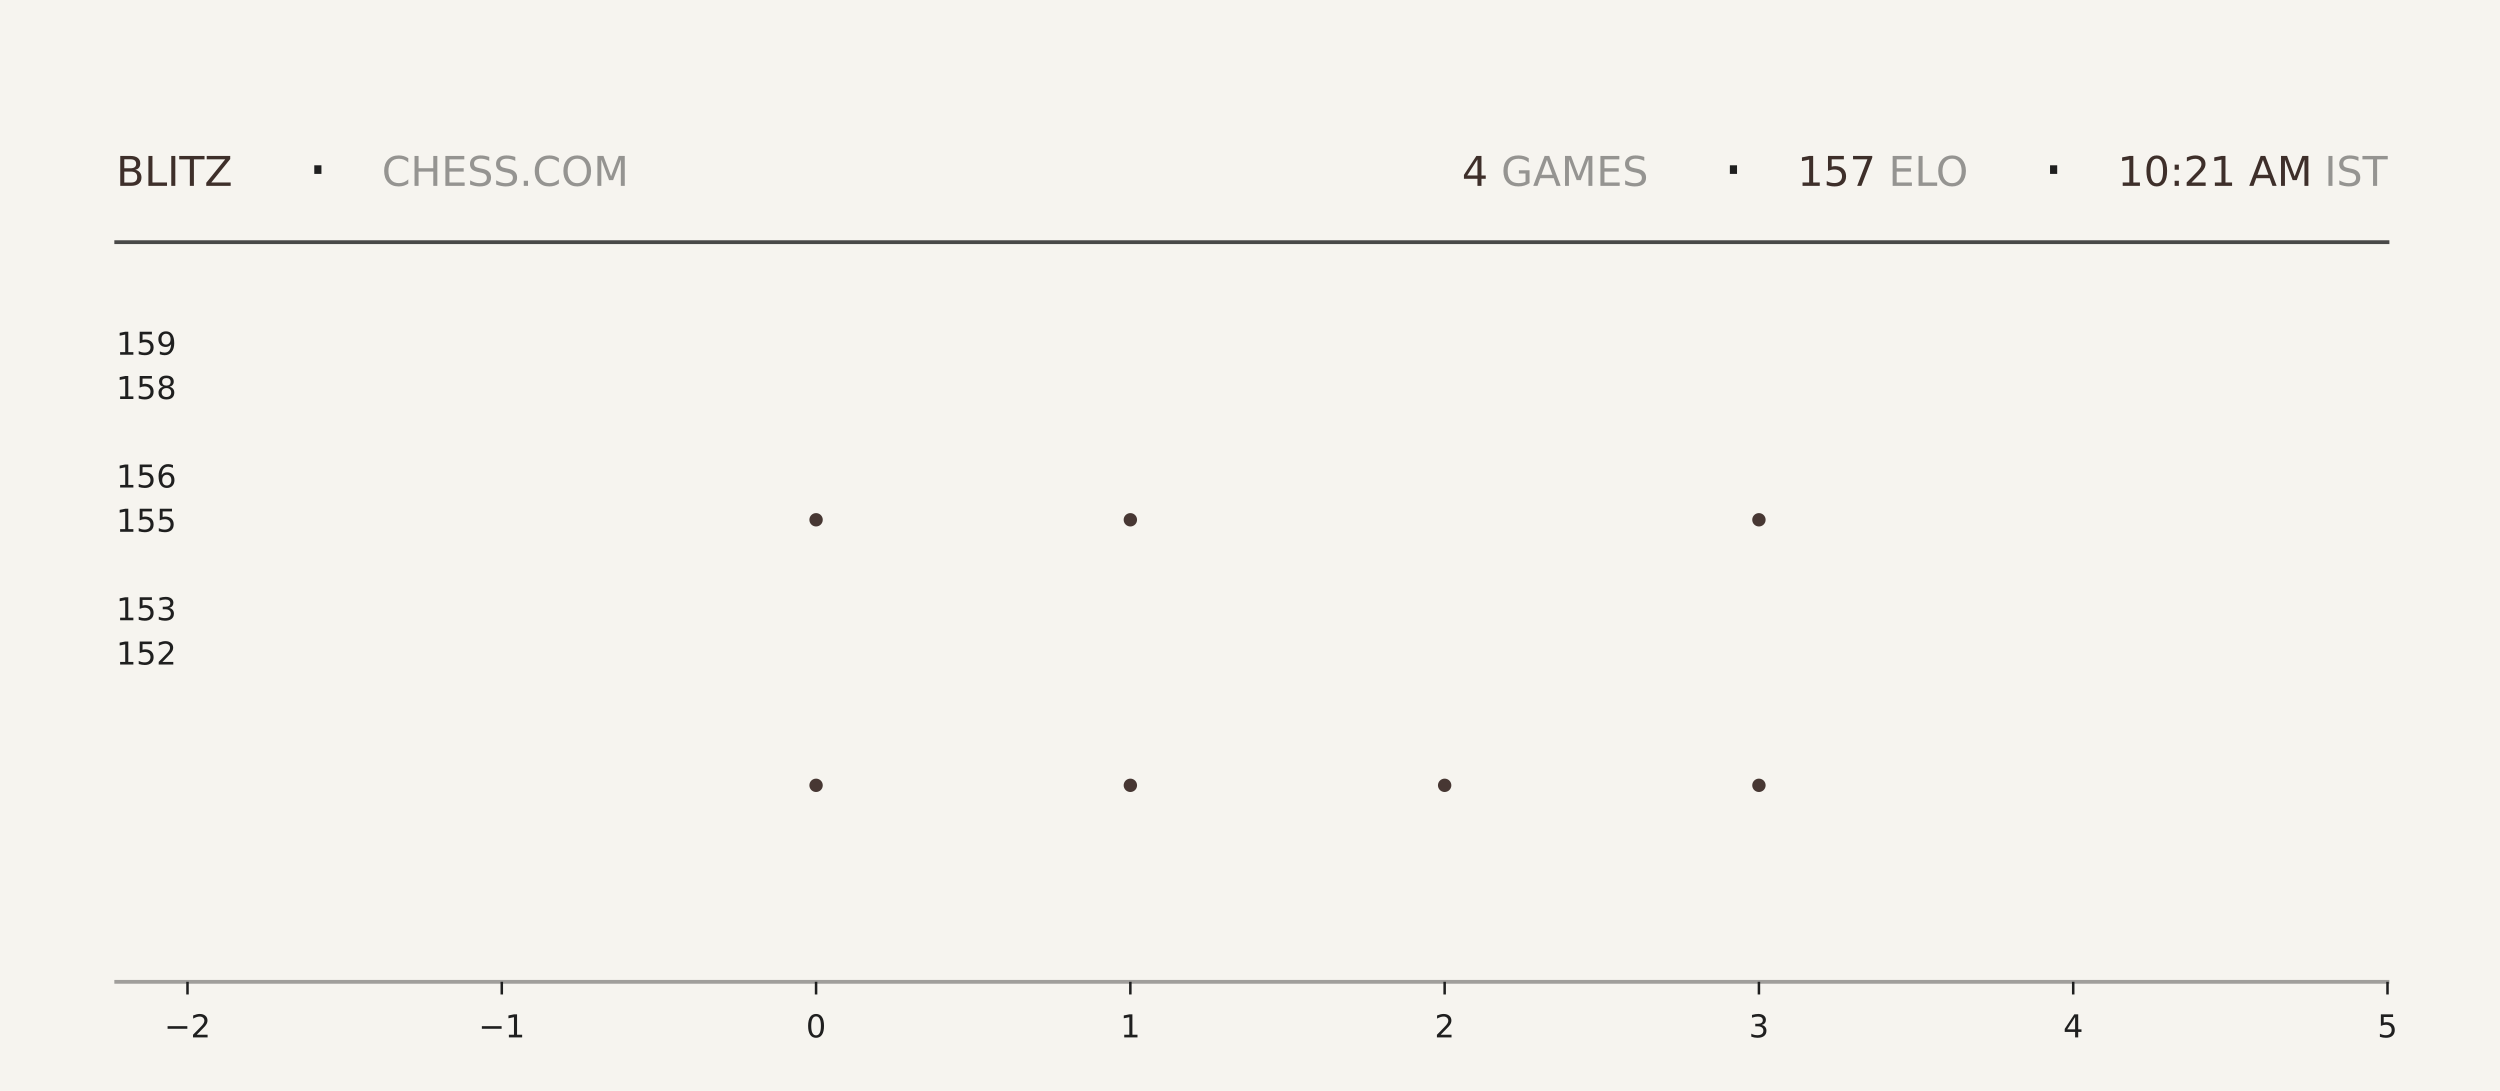
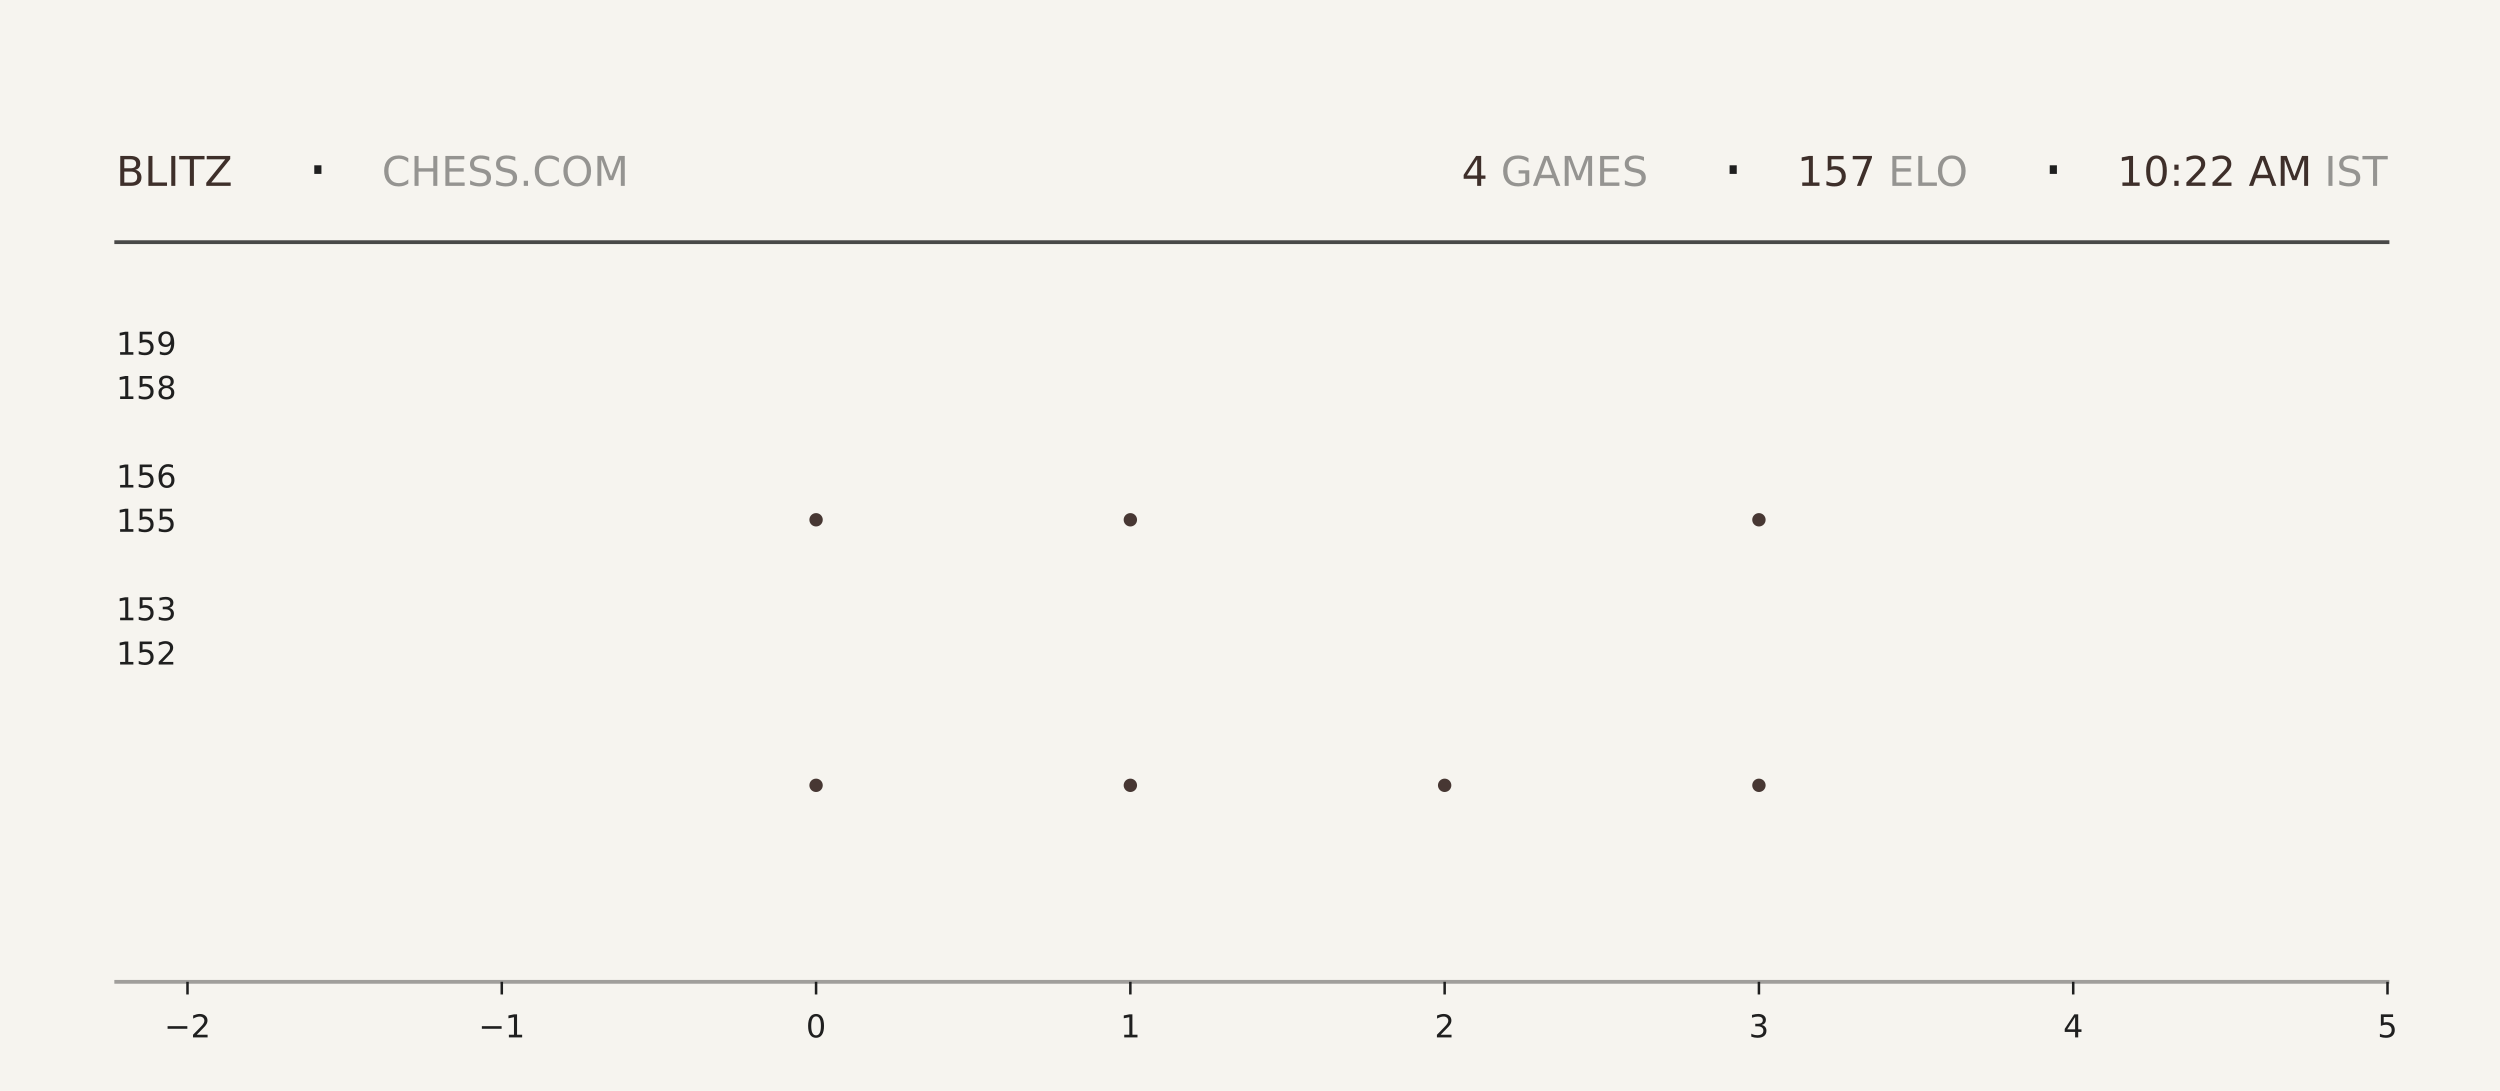
<svg xmlns="http://www.w3.org/2000/svg" xmlns:xlink="http://www.w3.org/1999/xlink" width="792pt" height="345.6pt" viewBox="0 0 792 345.6" version="1.1">
  <defs>
    <style type="text/css">*{stroke-linejoin: round; stroke-linecap: butt}</style>
  </defs>
  <g id="figure_1">
    <g id="patch_1">
      <path d="M 0 345.6  L 792 345.6  L 792 0  L 0 0  z " style="fill: #f6f4ef" />
    </g>
    <g id="axes_1">
      <g id="patch_2">
        <path d="M 59.4 311.04  L 756.36 311.04  L 756.36 103.68  L 59.4 103.68  z " style="fill: #f6f4ef" />
      </g>
      <g id="PathCollection_1">
        <defs>
-           <path id="mda144b51c4" d="M 0 2.121  C 0.563 2.121 1.102 1.898 1.5 1.5  C 1.898 1.102 2.121 0.563 2.121 0  C 2.121 -0.563 1.898 -1.102 1.5 -1.5  C 1.102 -1.898 0.563 -2.121 0 -2.121  C -0.563 -2.121 -1.102 -1.898 -1.5 -1.5  C -1.898 -1.102 -2.121 -0.563 -2.121 0  C -2.121 0.563 -1.898 1.102 -1.5 1.5  C -1.102 1.898 -0.563 2.121 0 2.121  z " />
-         </defs>
-         <g clip-path="url(#p0195504497)">
-           <use xlink:href="#mda144b51c4" x="258.531" y="248.79" style="fill: #3e2f2a; fill-opacity: 0.95" />
-           <use xlink:href="#mda144b51c4" x="258.531" y="164.668" style="fill: #3e2f2a; fill-opacity: 0.95" />
+           <path id="m19f798ebb9" d="M 0 2.121  C 0.563 2.121 1.102 1.898 1.5 1.5  C 1.898 1.102 2.121 0.563 2.121 0  C 2.121 -0.563 1.898 -1.102 1.5 -1.5  C 1.102 -1.898 0.563 -2.121 0 -2.121  C -0.563 -2.121 -1.102 -1.898 -1.5 -1.5  C -1.898 -1.102 -2.121 -0.563 -2.121 0  C -2.121 0.563 -1.898 1.102 -1.5 1.5  C -1.102 1.898 -0.563 2.121 0 2.121  z " />
+         </defs>
+         <g clip-path="url(#pb2c9137f5b)">
+           <use xlink:href="#m19f798ebb9" x="258.531" y="248.79" style="fill: #3e2f2a; fill-opacity: 0.95" />
+           <use xlink:href="#m19f798ebb9" x="258.531" y="164.668" style="fill: #3e2f2a; fill-opacity: 0.95" />
        </g>
      </g>
      <g id="PathCollection_2">
-         <g clip-path="url(#p0195504497)">
-           <use xlink:href="#mda144b51c4" x="358.097" y="248.79" style="fill: #3e2f2a; fill-opacity: 0.95" />
-           <use xlink:href="#mda144b51c4" x="358.097" y="164.668" style="fill: #3e2f2a; fill-opacity: 0.95" />
-           <use xlink:href="#mda144b51c4" x="358.097" y="80.547" style="fill: #3e2f2a; fill-opacity: 0.95" />
+         <g clip-path="url(#pb2c9137f5b)">
+           <use xlink:href="#m19f798ebb9" x="358.097" y="248.79" style="fill: #3e2f2a; fill-opacity: 0.95" />
+           <use xlink:href="#m19f798ebb9" x="358.097" y="164.668" style="fill: #3e2f2a; fill-opacity: 0.95" />
+           <use xlink:href="#m19f798ebb9" x="358.097" y="80.547" style="fill: #3e2f2a; fill-opacity: 0.95" />
        </g>
      </g>
      <g id="PathCollection_3">
-         <g clip-path="url(#p0195504497)">
-           <use xlink:href="#mda144b51c4" x="457.663" y="248.79" style="fill: #3e2f2a; fill-opacity: 0.95" />
+         <g clip-path="url(#pb2c9137f5b)">
+           <use xlink:href="#m19f798ebb9" x="457.663" y="248.79" style="fill: #3e2f2a; fill-opacity: 0.95" />
        </g>
      </g>
      <g id="PathCollection_4">
-         <g clip-path="url(#p0195504497)">
-           <use xlink:href="#mda144b51c4" x="557.229" y="248.79" style="fill: #3e2f2a; fill-opacity: 0.95" />
-           <use xlink:href="#mda144b51c4" x="557.229" y="164.668" style="fill: #3e2f2a; fill-opacity: 0.95" />
-           <use xlink:href="#mda144b51c4" x="557.229" y="80.547" style="fill: #3e2f2a; fill-opacity: 0.95" />
+         <g clip-path="url(#pb2c9137f5b)">
+           <use xlink:href="#m19f798ebb9" x="557.229" y="248.79" style="fill: #3e2f2a; fill-opacity: 0.95" />
+           <use xlink:href="#m19f798ebb9" x="557.229" y="164.668" style="fill: #3e2f2a; fill-opacity: 0.95" />
+           <use xlink:href="#m19f798ebb9" x="557.229" y="80.547" style="fill: #3e2f2a; fill-opacity: 0.95" />
        </g>
      </g>
      <g id="matplotlib.axis_1">
        <g id="xtick_1">
          <g id="line2d_1">
            <defs>
-               <path id="m17674856f7" d="M 0 0  L 0 4  " style="stroke: #1f1f1f; stroke-width: 0.8" />
+               <path id="mc0fc412776" d="M 0 0  L 0 4  " style="stroke: #1f1f1f; stroke-width: 0.8" />
            </defs>
            <g>
-               <use xlink:href="#m17674856f7" x="59.4" y="311.04" style="fill: #1f1f1f; stroke: #1f1f1f; stroke-width: 0.8" />
+               <use xlink:href="#mc0fc412776" x="59.4" y="311.04" style="fill: #1f1f1f; stroke: #1f1f1f; stroke-width: 0.8" />
            </g>
          </g>
          <g id="text_1">
            <g style="fill: #1f1f1f" transform="translate(52.02891 328.6384) scale(0.1 -0.1)">
              <defs>
                <path id="DejaVuSans-2212" d="M 678 2272  L 4684 2272  L 4684 1741  L 678 1741  L 678 2272  z " transform="scale(0.015625)" />
                <path id="DejaVuSans-32" d="M 1228 531  L 3431 531  L 3431 0  L 469 0  L 469 531  Q 828 903 1448 1529  Q 2069 2156 2228 2338  Q 2531 2678 2651 2914  Q 2772 3150 2772 3378  Q 2772 3750 2511 3984  Q 2250 4219 1831 4219  Q 1534 4219 1204 4116  Q 875 4013 500 3803  L 500 4441  Q 881 4594 1212 4672  Q 1544 4750 1819 4750  Q 2544 4750 2975 4387  Q 3406 4025 3406 3419  Q 3406 3131 3298 2873  Q 3191 2616 2906 2266  Q 2828 2175 2409 1742  Q 1991 1309 1228 531  z " transform="scale(0.015625)" />
              </defs>
              <use xlink:href="#DejaVuSans-2212" />
              <use xlink:href="#DejaVuSans-32" transform="translate(83.78906 0)" />
            </g>
          </g>
        </g>
        <g id="xtick_2">
          <g id="line2d_2">
            <g>
-               <use xlink:href="#m17674856f7" x="158.966" y="311.04" style="fill: #1f1f1f; stroke: #1f1f1f; stroke-width: 0.8" />
+               <use xlink:href="#mc0fc412776" x="158.966" y="311.04" style="fill: #1f1f1f; stroke: #1f1f1f; stroke-width: 0.8" />
            </g>
          </g>
          <g id="text_2">
            <g style="fill: #1f1f1f" transform="translate(151.5946 328.6384) scale(0.1 -0.1)">
              <defs>
                <path id="DejaVuSans-31" d="M 794 531  L 1825 531  L 1825 4091  L 703 3866  L 703 4441  L 1819 4666  L 2450 4666  L 2450 531  L 3481 531  L 3481 0  L 794 0  L 794 531  z " transform="scale(0.015625)" />
              </defs>
              <use xlink:href="#DejaVuSans-2212" />
              <use xlink:href="#DejaVuSans-31" transform="translate(83.78906 0)" />
            </g>
          </g>
        </g>
        <g id="xtick_3">
          <g id="line2d_3">
            <g>
-               <use xlink:href="#m17674856f7" x="258.531" y="311.04" style="fill: #1f1f1f; stroke: #1f1f1f; stroke-width: 0.8" />
+               <use xlink:href="#mc0fc412776" x="258.531" y="311.04" style="fill: #1f1f1f; stroke: #1f1f1f; stroke-width: 0.8" />
            </g>
          </g>
          <g id="text_3">
            <g style="fill: #1f1f1f" transform="translate(255.3502 328.6384) scale(0.1 -0.1)">
              <defs>
                <path id="DejaVuSans-30" d="M 2034 4250  Q 1547 4250 1301 3770  Q 1056 3291 1056 2328  Q 1056 1369 1301 889  Q 1547 409 2034 409  Q 2525 409 2770 889  Q 3016 1369 3016 2328  Q 3016 3291 2770 3770  Q 2525 4250 2034 4250  z M 2034 4750  Q 2819 4750 3233 4129  Q 3647 3509 3647 2328  Q 3647 1150 3233 529  Q 2819 -91 2034 -91  Q 1250 -91 836 529  Q 422 1150 422 2328  Q 422 3509 836 4129  Q 1250 4750 2034 4750  z " transform="scale(0.015625)" />
              </defs>
              <use xlink:href="#DejaVuSans-30" />
            </g>
          </g>
        </g>
        <g id="xtick_4">
          <g id="line2d_4">
            <g>
-               <use xlink:href="#m17674856f7" x="358.097" y="311.04" style="fill: #1f1f1f; stroke: #1f1f1f; stroke-width: 0.8" />
+               <use xlink:href="#mc0fc412776" x="358.097" y="311.04" style="fill: #1f1f1f; stroke: #1f1f1f; stroke-width: 0.8" />
            </g>
          </g>
          <g id="text_4">
            <g style="fill: #1f1f1f" transform="translate(354.9159 328.6384) scale(0.1 -0.1)">
              <use xlink:href="#DejaVuSans-31" />
            </g>
          </g>
        </g>
        <g id="xtick_5">
          <g id="line2d_5">
            <g>
-               <use xlink:href="#m17674856f7" x="457.663" y="311.04" style="fill: #1f1f1f; stroke: #1f1f1f; stroke-width: 0.8" />
+               <use xlink:href="#mc0fc412776" x="457.663" y="311.04" style="fill: #1f1f1f; stroke: #1f1f1f; stroke-width: 0.8" />
            </g>
          </g>
          <g id="text_5">
            <g style="fill: #1f1f1f" transform="translate(454.4816 328.6384) scale(0.1 -0.1)">
              <use xlink:href="#DejaVuSans-32" />
            </g>
          </g>
        </g>
        <g id="xtick_6">
          <g id="line2d_6">
            <g>
-               <use xlink:href="#m17674856f7" x="557.229" y="311.04" style="fill: #1f1f1f; stroke: #1f1f1f; stroke-width: 0.8" />
+               <use xlink:href="#mc0fc412776" x="557.229" y="311.04" style="fill: #1f1f1f; stroke: #1f1f1f; stroke-width: 0.8" />
            </g>
          </g>
          <g id="text_6">
            <g style="fill: #1f1f1f" transform="translate(554.0473 328.6384) scale(0.1 -0.1)">
              <defs>
                <path id="DejaVuSans-33" d="M 2597 2516  Q 3050 2419 3304 2112  Q 3559 1806 3559 1356  Q 3559 666 3084 287  Q 2609 -91 1734 -91  Q 1441 -91 1130 -33  Q 819 25 488 141  L 488 750  Q 750 597 1062 519  Q 1375 441 1716 441  Q 2309 441 2620 675  Q 2931 909 2931 1356  Q 2931 1769 2642 2001  Q 2353 2234 1838 2234  L 1294 2234  L 1294 2753  L 1863 2753  Q 2328 2753 2575 2939  Q 2822 3125 2822 3475  Q 2822 3834 2567 4026  Q 2313 4219 1838 4219  Q 1578 4219 1281 4162  Q 984 4106 628 3988  L 628 4550  Q 988 4650 1302 4700  Q 1616 4750 1894 4750  Q 2613 4750 3031 4423  Q 3450 4097 3450 3541  Q 3450 3153 3228 2886  Q 3006 2619 2597 2516  z " transform="scale(0.015625)" />
              </defs>
              <use xlink:href="#DejaVuSans-33" />
            </g>
          </g>
        </g>
        <g id="xtick_7">
          <g id="line2d_7">
            <g>
-               <use xlink:href="#m17674856f7" x="656.794" y="311.04" style="fill: #1f1f1f; stroke: #1f1f1f; stroke-width: 0.8" />
+               <use xlink:href="#mc0fc412776" x="656.794" y="311.04" style="fill: #1f1f1f; stroke: #1f1f1f; stroke-width: 0.8" />
            </g>
          </g>
          <g id="text_7">
            <g style="fill: #1f1f1f" transform="translate(653.613 328.6384) scale(0.1 -0.1)">
              <defs>
                <path id="DejaVuSans-34" d="M 2419 4116  L 825 1625  L 2419 1625  L 2419 4116  z M 2253 4666  L 3047 4666  L 3047 1625  L 3713 1625  L 3713 1100  L 3047 1100  L 3047 0  L 2419 0  L 2419 1100  L 313 1100  L 313 1709  L 2253 4666  z " transform="scale(0.015625)" />
              </defs>
              <use xlink:href="#DejaVuSans-34" />
            </g>
          </g>
        </g>
        <g id="xtick_8">
          <g id="line2d_8">
            <g>
-               <use xlink:href="#m17674856f7" x="756.36" y="311.04" style="fill: #1f1f1f; stroke: #1f1f1f; stroke-width: 0.8" />
+               <use xlink:href="#mc0fc412776" x="756.36" y="311.04" style="fill: #1f1f1f; stroke: #1f1f1f; stroke-width: 0.8" />
            </g>
          </g>
          <g id="text_8">
            <g style="fill: #1f1f1f" transform="translate(753.1788 328.6384) scale(0.1 -0.1)">
              <defs>
                <path id="DejaVuSans-35" d="M 691 4666  L 3169 4666  L 3169 4134  L 1269 4134  L 1269 2991  Q 1406 3038 1543 3061  Q 1681 3084 1819 3084  Q 2600 3084 3056 2656  Q 3513 2228 3513 1497  Q 3513 744 3044 326  Q 2575 -91 1722 -91  Q 1428 -91 1123 -41  Q 819 9 494 109  L 494 744  Q 775 591 1075 516  Q 1375 441 1709 441  Q 2250 441 2565 725  Q 2881 1009 2881 1497  Q 2881 1984 2565 2268  Q 2250 2553 1709 2553  Q 1456 2553 1204 2497  Q 953 2441 691 2322  L 691 4666  z " transform="scale(0.015625)" />
              </defs>
              <use xlink:href="#DejaVuSans-35" />
            </g>
          </g>
        </g>
      </g>
      <g id="matplotlib.axis_2">
        <g id="ytick_1">
          <g id="line2d_9" />
          <g id="text_9">
            <g style="fill: #1f1f1f" transform="translate(36.8125 210.5283) scale(0.1 -0.1)">
              <use xlink:href="#DejaVuSans-31" />
              <use xlink:href="#DejaVuSans-35" transform="translate(63.62305 0)" />
              <use xlink:href="#DejaVuSans-32" transform="translate(127.2461 0)" />
            </g>
          </g>
        </g>
        <g id="ytick_2">
          <g id="line2d_10" />
          <g id="text_10">
            <g style="fill: #1f1f1f" transform="translate(36.8125 196.508) scale(0.1 -0.1)">
              <use xlink:href="#DejaVuSans-31" />
              <use xlink:href="#DejaVuSans-35" transform="translate(63.62305 0)" />
              <use xlink:href="#DejaVuSans-33" transform="translate(127.2461 0)" />
            </g>
          </g>
        </g>
        <g id="ytick_3">
          <g id="line2d_11" />
          <g id="text_11">
            <g style="fill: #1f1f1f" transform="translate(36.8125 168.4675) scale(0.1 -0.1)">
              <use xlink:href="#DejaVuSans-31" />
              <use xlink:href="#DejaVuSans-35" transform="translate(63.62305 0)" />
              <use xlink:href="#DejaVuSans-35" transform="translate(127.2461 0)" />
            </g>
          </g>
        </g>
        <g id="ytick_4">
          <g id="line2d_12" />
          <g id="text_12">
            <g style="fill: #1f1f1f" transform="translate(36.8125 154.4472) scale(0.1 -0.1)">
              <defs>
                <path id="DejaVuSans-36" d="M 2113 2584  Q 1688 2584 1439 2293  Q 1191 2003 1191 1497  Q 1191 994 1439 701  Q 1688 409 2113 409  Q 2538 409 2786 701  Q 3034 994 3034 1497  Q 3034 2003 2786 2293  Q 2538 2584 2113 2584  z M 3366 4563  L 3366 3988  Q 3128 4100 2886 4159  Q 2644 4219 2406 4219  Q 1781 4219 1451 3797  Q 1122 3375 1075 2522  Q 1259 2794 1537 2939  Q 1816 3084 2150 3084  Q 2853 3084 3261 2657  Q 3669 2231 3669 1497  Q 3669 778 3244 343  Q 2819 -91 2113 -91  Q 1303 -91 875 529  Q 447 1150 447 2328  Q 447 3434 972 4092  Q 1497 4750 2381 4750  Q 2619 4750 2861 4703  Q 3103 4656 3366 4563  z " transform="scale(0.015625)" />
              </defs>
              <use xlink:href="#DejaVuSans-31" />
              <use xlink:href="#DejaVuSans-35" transform="translate(63.62305 0)" />
              <use xlink:href="#DejaVuSans-36" transform="translate(127.2461 0)" />
            </g>
          </g>
        </g>
        <g id="ytick_5">
          <g id="line2d_13" />
          <g id="text_13">
            <g style="fill: #1f1f1f" transform="translate(36.8125 126.4066) scale(0.1 -0.1)">
              <defs>
                <path id="DejaVuSans-38" d="M 2034 2216  Q 1584 2216 1326 1975  Q 1069 1734 1069 1313  Q 1069 891 1326 650  Q 1584 409 2034 409  Q 2484 409 2743 651  Q 3003 894 3003 1313  Q 3003 1734 2745 1975  Q 2488 2216 2034 2216  z M 1403 2484  Q 997 2584 770 2862  Q 544 3141 544 3541  Q 544 4100 942 4425  Q 1341 4750 2034 4750  Q 2731 4750 3128 4425  Q 3525 4100 3525 3541  Q 3525 3141 3298 2862  Q 3072 2584 2669 2484  Q 3125 2378 3379 2068  Q 3634 1759 3634 1313  Q 3634 634 3220 271  Q 2806 -91 2034 -91  Q 1263 -91 848 271  Q 434 634 434 1313  Q 434 1759 690 2068  Q 947 2378 1403 2484  z M 1172 3481  Q 1172 3119 1398 2916  Q 1625 2713 2034 2713  Q 2441 2713 2670 2916  Q 2900 3119 2900 3481  Q 2900 3844 2670 4047  Q 2441 4250 2034 4250  Q 1625 4250 1398 4047  Q 1172 3844 1172 3481  z " transform="scale(0.015625)" />
              </defs>
              <use xlink:href="#DejaVuSans-31" />
              <use xlink:href="#DejaVuSans-35" transform="translate(63.62305 0)" />
              <use xlink:href="#DejaVuSans-38" transform="translate(127.2461 0)" />
            </g>
          </g>
        </g>
        <g id="ytick_6">
          <g id="line2d_14" />
          <g id="text_14">
            <g style="fill: #1f1f1f" transform="translate(36.8125 112.3863) scale(0.1 -0.1)">
              <defs>
                <path id="DejaVuSans-39" d="M 703 97  L 703 672  Q 941 559 1184 500  Q 1428 441 1663 441  Q 2288 441 2617 861  Q 2947 1281 2994 2138  Q 2813 1869 2534 1725  Q 2256 1581 1919 1581  Q 1219 1581 811 2004  Q 403 2428 403 3163  Q 403 3881 828 4315  Q 1253 4750 1959 4750  Q 2769 4750 3195 4129  Q 3622 3509 3622 2328  Q 3622 1225 3098 567  Q 2575 -91 1691 -91  Q 1453 -91 1209 -44  Q 966 3 703 97  z M 1959 2075  Q 2384 2075 2632 2365  Q 2881 2656 2881 3163  Q 2881 3666 2632 3958  Q 2384 4250 1959 4250  Q 1534 4250 1286 3958  Q 1038 3666 1038 3163  Q 1038 2656 1286 2365  Q 1534 2075 1959 2075  z " transform="scale(0.015625)" />
              </defs>
              <use xlink:href="#DejaVuSans-31" />
              <use xlink:href="#DejaVuSans-35" transform="translate(63.62305 0)" />
              <use xlink:href="#DejaVuSans-39" transform="translate(127.2461 0)" />
            </g>
          </g>
        </g>
      </g>
    </g>
    <g id="line2d_15">
      <path d="M 36.82 76.723  L 756.36 76.723  " style="fill: none; stroke: #1f1f1f; stroke-opacity: 0.8; stroke-width: 1.2; stroke-linecap: square" />
    </g>
    <g id="line2d_16">
      <path d="M 36.82 311.04  L 756.36 311.04  " style="fill: none; stroke: #1f1f1f; stroke-opacity: 0.4; stroke-width: 1.2; stroke-linecap: square" />
    </g>
    <g id="text_15">
      <g style="fill: #3e2f2a" transform="translate(36.82 58.88319) scale(0.13 -0.13)">
        <defs>
          <path id="DejaVuSans-42" d="M 1259 2228  L 1259 519  L 2272 519  Q 2781 519 3026 730  Q 3272 941 3272 1375  Q 3272 1813 3026 2020  Q 2781 2228 2272 2228  L 1259 2228  z M 1259 4147  L 1259 2741  L 2194 2741  Q 2656 2741 2882 2914  Q 3109 3088 3109 3444  Q 3109 3797 2882 3972  Q 2656 4147 2194 4147  L 1259 4147  z M 628 4666  L 2241 4666  Q 2963 4666 3353 4366  Q 3744 4066 3744 3513  Q 3744 3084 3544 2831  Q 3344 2578 2956 2516  Q 3422 2416 3680 2098  Q 3938 1781 3938 1306  Q 3938 681 3513 340  Q 3088 0 2303 0  L 628 0  L 628 4666  z " transform="scale(0.015625)" />
          <path id="DejaVuSans-4c" d="M 628 4666  L 1259 4666  L 1259 531  L 3531 531  L 3531 0  L 628 0  L 628 4666  z " transform="scale(0.015625)" />
          <path id="DejaVuSans-49" d="M 628 4666  L 1259 4666  L 1259 0  L 628 0  L 628 4666  z " transform="scale(0.015625)" />
          <path id="DejaVuSans-54" d="M -19 4666  L 3928 4666  L 3928 4134  L 2272 4134  L 2272 0  L 1638 0  L 1638 4134  L -19 4134  L -19 4666  z " transform="scale(0.015625)" />
          <path id="DejaVuSans-5a" d="M 359 4666  L 4025 4666  L 4025 4184  L 1075 531  L 4097 531  L 4097 0  L 288 0  L 288 481  L 3238 4134  L 359 4134  L 359 4666  z " transform="scale(0.015625)" />
        </defs>
        <use xlink:href="#DejaVuSans-42" />
        <use xlink:href="#DejaVuSans-4c" transform="translate(68.60352 0)" />
        <use xlink:href="#DejaVuSans-49" transform="translate(124.3164 0)" />
        <use xlink:href="#DejaVuSans-54" transform="translate(153.8086 0)" />
        <use xlink:href="#DejaVuSans-5a" transform="translate(214.8926 0)" />
      </g>
    </g>
    <g id="text_16">
      <g style="fill: #1f1f1f" transform="translate(97.21 61.36662) scale(0.22 -0.22)">
        <defs>
          <path id="DejaVuSans-b7" d="M 684 2619  L 1344 2619  L 1344 1825  L 684 1825  L 684 2619  z " transform="scale(0.015625)" />
        </defs>
        <use xlink:href="#DejaVuSans-b7" />
      </g>
    </g>
    <g id="text_17">
      <g style="fill: #1f1f1f; opacity: 0.45" transform="translate(120.97 58.88319) scale(0.13 -0.13)">
        <defs>
          <path id="DejaVuSans-43" d="M 4122 4306  L 4122 3641  Q 3803 3938 3442 4084  Q 3081 4231 2675 4231  Q 1875 4231 1450 3742  Q 1025 3253 1025 2328  Q 1025 1406 1450 917  Q 1875 428 2675 428  Q 3081 428 3442 575  Q 3803 722 4122 1019  L 4122 359  Q 3791 134 3420 21  Q 3050 -91 2638 -91  Q 1578 -91 968 557  Q 359 1206 359 2328  Q 359 3453 968 4101  Q 1578 4750 2638 4750  Q 3056 4750 3426 4639  Q 3797 4528 4122 4306  z " transform="scale(0.015625)" />
          <path id="DejaVuSans-48" d="M 628 4666  L 1259 4666  L 1259 2753  L 3553 2753  L 3553 4666  L 4184 4666  L 4184 0  L 3553 0  L 3553 2222  L 1259 2222  L 1259 0  L 628 0  L 628 4666  z " transform="scale(0.015625)" />
          <path id="DejaVuSans-45" d="M 628 4666  L 3578 4666  L 3578 4134  L 1259 4134  L 1259 2753  L 3481 2753  L 3481 2222  L 1259 2222  L 1259 531  L 3634 531  L 3634 0  L 628 0  L 628 4666  z " transform="scale(0.015625)" />
          <path id="DejaVuSans-53" d="M 3425 4513  L 3425 3897  Q 3066 4069 2747 4153  Q 2428 4238 2131 4238  Q 1616 4238 1336 4038  Q 1056 3838 1056 3469  Q 1056 3159 1242 3001  Q 1428 2844 1947 2747  L 2328 2669  Q 3034 2534 3370 2195  Q 3706 1856 3706 1288  Q 3706 609 3251 259  Q 2797 -91 1919 -91  Q 1588 -91 1214 -16  Q 841 59 441 206  L 441 856  Q 825 641 1194 531  Q 1563 422 1919 422  Q 2459 422 2753 634  Q 3047 847 3047 1241  Q 3047 1584 2836 1778  Q 2625 1972 2144 2069  L 1759 2144  Q 1053 2284 737 2584  Q 422 2884 422 3419  Q 422 4038 858 4394  Q 1294 4750 2059 4750  Q 2388 4750 2728 4690  Q 3069 4631 3425 4513  z " transform="scale(0.015625)" />
          <path id="DejaVuSans-2e" d="M 684 794  L 1344 794  L 1344 0  L 684 0  L 684 794  z " transform="scale(0.015625)" />
          <path id="DejaVuSans-4f" d="M 2522 4238  Q 1834 4238 1429 3725  Q 1025 3213 1025 2328  Q 1025 1447 1429 934  Q 1834 422 2522 422  Q 3209 422 3611 934  Q 4013 1447 4013 2328  Q 4013 3213 3611 3725  Q 3209 4238 2522 4238  z M 2522 4750  Q 3503 4750 4090 4092  Q 4678 3434 4678 2328  Q 4678 1225 4090 567  Q 3503 -91 2522 -91  Q 1538 -91 948 565  Q 359 1222 359 2328  Q 359 3434 948 4092  Q 1538 4750 2522 4750  z " transform="scale(0.015625)" />
          <path id="DejaVuSans-4d" d="M 628 4666  L 1569 4666  L 2759 1491  L 3956 4666  L 4897 4666  L 4897 0  L 4281 0  L 4281 4097  L 3078 897  L 2444 897  L 1241 4097  L 1241 0  L 628 0  L 628 4666  z " transform="scale(0.015625)" />
        </defs>
        <use xlink:href="#DejaVuSans-43" />
        <use xlink:href="#DejaVuSans-48" transform="translate(69.82422 0)" />
        <use xlink:href="#DejaVuSans-45" transform="translate(145.0195 0)" />
        <use xlink:href="#DejaVuSans-53" transform="translate(208.2031 0)" />
        <use xlink:href="#DejaVuSans-53" transform="translate(271.6797 0)" />
        <use xlink:href="#DejaVuSans-2e" transform="translate(335.1562 0)" />
        <use xlink:href="#DejaVuSans-43" transform="translate(366.9434 0)" />
        <use xlink:href="#DejaVuSans-4f" transform="translate(436.7676 0)" />
        <use xlink:href="#DejaVuSans-4d" transform="translate(515.4785 0)" />
      </g>
    </g>
    <g id="text_18">
-       <g style="fill: #3e2f2a" transform="translate(463.14 58.88319) scale(0.13 -0.13)">
+       <g style="fill: #3e2f2a" transform="translate(463.05 58.88319) scale(0.13 -0.13)">
        <use xlink:href="#DejaVuSans-34" />
      </g>
    </g>
    <g id="text_19">
-       <g style="fill: #1f1f1f; opacity: 0.45" transform="translate(471.42 58.88319) scale(0.13 -0.13)">
+       <g style="fill: #1f1f1f; opacity: 0.45" transform="translate(471.33 58.88319) scale(0.13 -0.13)">
        <defs>
          <path id="DejaVuSans-20" transform="scale(0.015625)" />
          <path id="DejaVuSans-47" d="M 3809 666  L 3809 1919  L 2778 1919  L 2778 2438  L 4434 2438  L 4434 434  Q 4069 175 3628 42  Q 3188 -91 2688 -91  Q 1594 -91 976 548  Q 359 1188 359 2328  Q 359 3472 976 4111  Q 1594 4750 2688 4750  Q 3144 4750 3555 4637  Q 3966 4525 4313 4306  L 4313 3634  Q 3963 3931 3569 4081  Q 3175 4231 2741 4231  Q 1884 4231 1454 3753  Q 1025 3275 1025 2328  Q 1025 1384 1454 906  Q 1884 428 2741 428  Q 3075 428 3337 486  Q 3600 544 3809 666  z " transform="scale(0.015625)" />
          <path id="DejaVuSans-41" d="M 2188 4044  L 1331 1722  L 3047 1722  L 2188 4044  z M 1831 4666  L 2547 4666  L 4325 0  L 3669 0  L 3244 1197  L 1141 1197  L 716 0  L 50 0  L 1831 4666  z " transform="scale(0.015625)" />
        </defs>
        <use xlink:href="#DejaVuSans-20" />
        <use xlink:href="#DejaVuSans-47" transform="translate(31.78711 0)" />
        <use xlink:href="#DejaVuSans-41" transform="translate(109.2773 0)" />
        <use xlink:href="#DejaVuSans-4d" transform="translate(177.6855 0)" />
        <use xlink:href="#DejaVuSans-45" transform="translate(263.9648 0)" />
        <use xlink:href="#DejaVuSans-53" transform="translate(327.1484 0)" />
      </g>
    </g>
    <g id="text_20">
-       <g style="fill: #1f1f1f" transform="translate(545.67 61.36662) scale(0.22 -0.22)">
+       <g style="fill: #1f1f1f" transform="translate(545.58 61.36662) scale(0.22 -0.22)">
        <use xlink:href="#DejaVuSans-b7" />
      </g>
    </g>
    <g id="text_21">
-       <g style="fill: #3e2f2a" transform="translate(569.43 58.88319) scale(0.13 -0.13)">
+       <g style="fill: #3e2f2a" transform="translate(569.34 58.88319) scale(0.13 -0.13)">
        <defs>
          <path id="DejaVuSans-37" d="M 525 4666  L 3525 4666  L 3525 4397  L 1831 0  L 1172 0  L 2766 4134  L 525 4134  L 525 4666  z " transform="scale(0.015625)" />
        </defs>
        <use xlink:href="#DejaVuSans-31" />
        <use xlink:href="#DejaVuSans-35" transform="translate(63.62305 0)" />
        <use xlink:href="#DejaVuSans-37" transform="translate(127.2461 0)" />
      </g>
    </g>
    <g id="text_22">
-       <g style="fill: #1f1f1f; opacity: 0.45" transform="translate(594.18 58.88319) scale(0.13 -0.13)">
+       <g style="fill: #1f1f1f; opacity: 0.45" transform="translate(594.09 58.88319) scale(0.13 -0.13)">
        <use xlink:href="#DejaVuSans-20" />
        <use xlink:href="#DejaVuSans-45" transform="translate(31.78711 0)" />
        <use xlink:href="#DejaVuSans-4c" transform="translate(94.9707 0)" />
        <use xlink:href="#DejaVuSans-4f" transform="translate(147.0586 0)" />
      </g>
    </g>
    <g id="text_23">
-       <g style="fill: #1f1f1f" transform="translate(647.1 61.36662) scale(0.22 -0.22)">
+       <g style="fill: #1f1f1f" transform="translate(647.01 61.36662) scale(0.22 -0.22)">
        <use xlink:href="#DejaVuSans-b7" />
      </g>
    </g>
    <g id="text_24">
-       <g style="fill: #3e2f2a" transform="translate(670.86 58.88319) scale(0.13 -0.13)">
+       <g style="fill: #3e2f2a" transform="translate(670.77 58.88319) scale(0.13 -0.13)">
        <defs>
          <path id="DejaVuSans-3a" d="M 750 794  L 1409 794  L 1409 0  L 750 0  L 750 794  z M 750 3309  L 1409 3309  L 1409 2516  L 750 2516  L 750 3309  z " transform="scale(0.015625)" />
        </defs>
        <use xlink:href="#DejaVuSans-31" />
        <use xlink:href="#DejaVuSans-30" transform="translate(63.62305 0)" />
        <use xlink:href="#DejaVuSans-3a" transform="translate(127.2461 0)" />
        <use xlink:href="#DejaVuSans-32" transform="translate(160.9375 0)" />
-         <use xlink:href="#DejaVuSans-31" transform="translate(224.5605 0)" />
+         <use xlink:href="#DejaVuSans-32" transform="translate(224.5605 0)" />
        <use xlink:href="#DejaVuSans-20" transform="translate(288.1836 0)" />
        <use xlink:href="#DejaVuSans-41" transform="translate(319.9707 0)" />
        <use xlink:href="#DejaVuSans-4d" transform="translate(388.3789 0)" />
      </g>
    </g>
    <g id="text_25">
      <g style="fill: #1f1f1f; opacity: 0.45" transform="translate(732.24 58.88319) scale(0.13 -0.13)">
        <use xlink:href="#DejaVuSans-20" />
        <use xlink:href="#DejaVuSans-49" transform="translate(31.78711 0)" />
        <use xlink:href="#DejaVuSans-53" transform="translate(61.2793 0)" />
        <use xlink:href="#DejaVuSans-54" transform="translate(124.7559 0)" />
      </g>
    </g>
  </g>
  <defs>
-     <clipPath id="p0195504497">
+     <clipPath id="pb2c9137f5b">
      <rect x="59.4" y="103.68" width="696.96" height="207.36" />
    </clipPath>
  </defs>
</svg>
